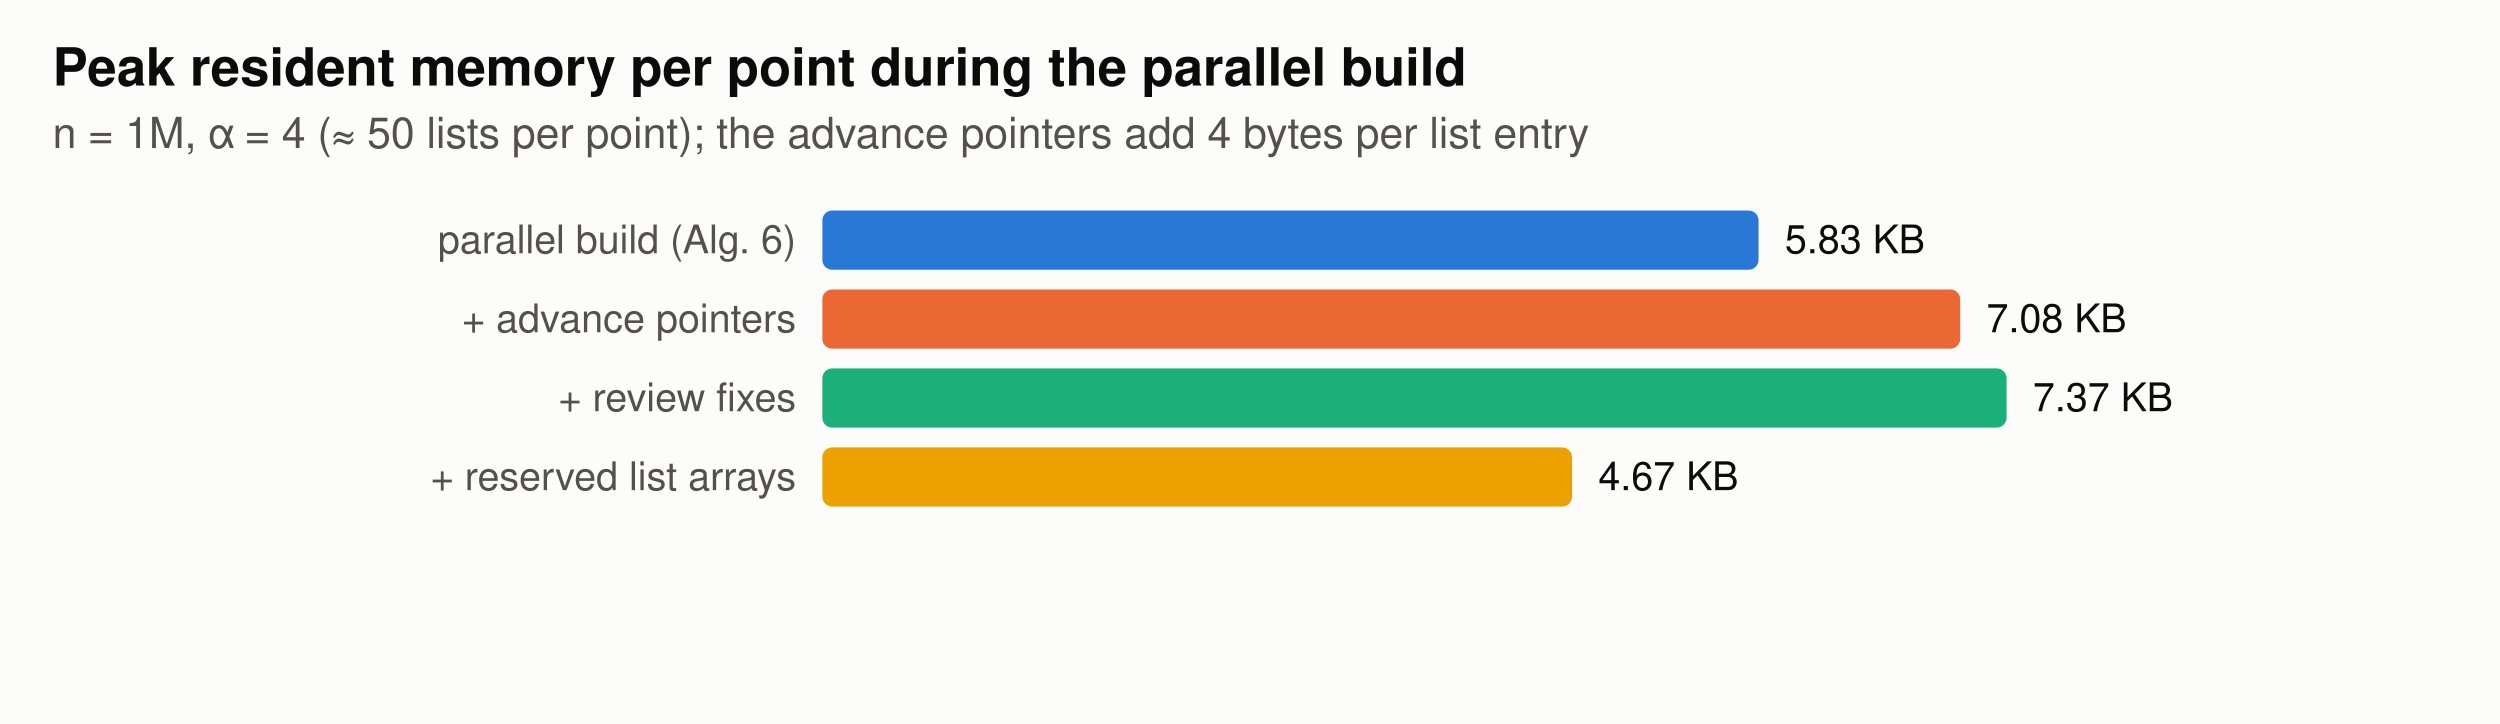
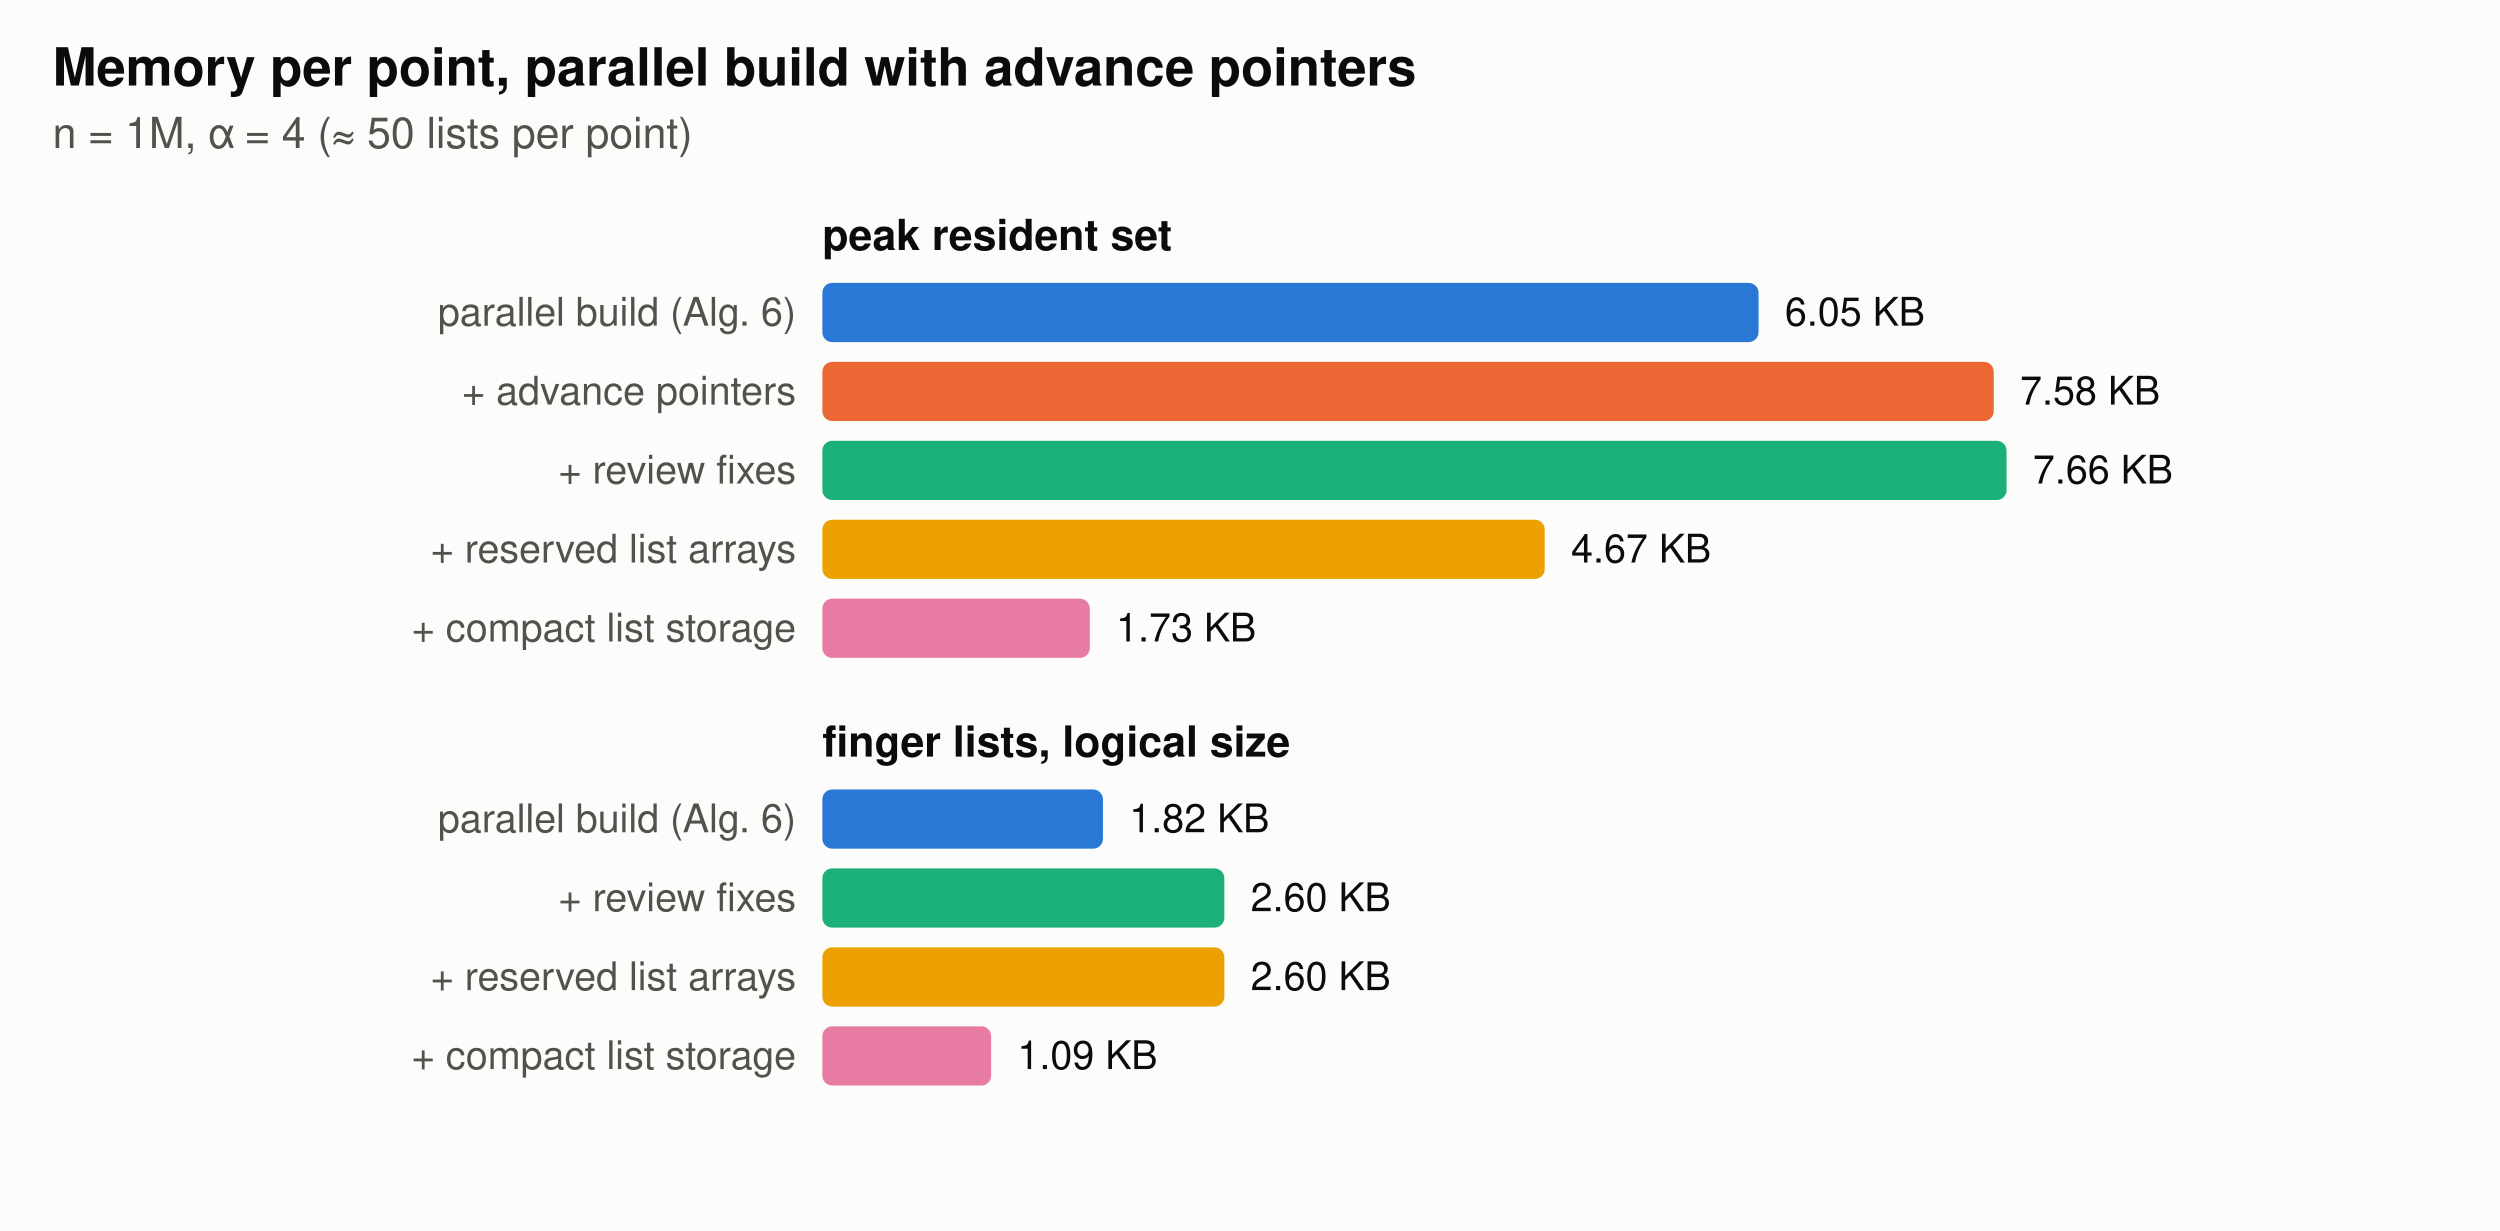
- <svg xmlns="http://www.w3.org/2000/svg" width="760" height="220" viewBox="0 0 760 220" font-family="-apple-system, Segoe UI, Helvetica, Arial, sans-serif" font-size="13">
-   <rect width="760" height="220" fill="#fcfcfb" />
-   <text x="16" y="26" font-size="16" font-weight="600" fill="#0b0b0b">Peak resident memory per point during the parallel build</text>
-   <text x="16" y="45" fill="#52514e">n = 1M, α = 4 (≈ 50 lists per point); the advance pointers add 4 bytes per list entry</text>
-   <rect x="250" y="64" width="284.6" height="18" rx="3" fill="#2a78d6" />
-   <text x="542.6" y="77" fill="#0b0b0b" font-size="12">5.83 KB</text>
-   <text x="242" y="77" text-anchor="end" fill="#52514e" font-size="12">parallel build (Alg. 6)</text>
-   <rect x="250" y="88" width="345.9" height="18" rx="3" fill="#eb6834" />
-   <text x="603.9" y="101" fill="#0b0b0b" font-size="12">7.08 KB</text>
-   <text x="242" y="101" text-anchor="end" fill="#52514e" font-size="12">+ advance pointers</text>
-   <rect x="250" y="112" width="360.0" height="18" rx="3" fill="#1baf7a" />
-   <text x="618.0" y="125" fill="#0b0b0b" font-size="12">7.37 KB</text>
-   <text x="242" y="125" text-anchor="end" fill="#52514e" font-size="12">+ review fixes</text>
-   <rect x="250" y="136" width="227.9" height="18" rx="3" fill="#eda100" />
-   <text x="485.9" y="149" fill="#0b0b0b" font-size="12">4.67 KB</text>
-   <text x="242" y="149" text-anchor="end" fill="#52514e" font-size="12">+ reserved list arrays</text>
+ <svg xmlns="http://www.w3.org/2000/svg" width="760" height="374" viewBox="0 0 760 374" font-family="-apple-system, Segoe UI, Helvetica, Arial, sans-serif" font-size="13">
+   <rect width="760" height="374" fill="#fcfcfb" />
+   <text x="16" y="26" font-size="16" font-weight="600" fill="#0b0b0b">Memory per point, parallel build with advance pointers</text>
+   <text x="16" y="45" fill="#52514e">n = 1M, α = 4 (≈ 50 lists per point)</text>
+   <text x="250" y="76" fill="#0b0b0b" font-weight="600">peak resident set</text>
+   <rect x="250" y="86" width="284.6" height="18" rx="3" fill="#2a78d6" />
+   <text x="542.6" y="99" fill="#0b0b0b" font-size="12">6.05 KB</text>
+   <text x="242" y="99" text-anchor="end" fill="#52514e" font-size="12">parallel build (Alg. 6)</text>
+   <rect x="250" y="110" width="356.1" height="18" rx="3" fill="#eb6834" />
+   <text x="614.1" y="123" fill="#0b0b0b" font-size="12">7.58 KB</text>
+   <text x="242" y="123" text-anchor="end" fill="#52514e" font-size="12">+ advance pointers</text>
+   <rect x="250" y="134" width="360.0" height="18" rx="3" fill="#1baf7a" />
+   <text x="618.0" y="147" fill="#0b0b0b" font-size="12">7.66 KB</text>
+   <text x="242" y="147" text-anchor="end" fill="#52514e" font-size="12">+ review fixes</text>
+   <rect x="250" y="158" width="219.6" height="18" rx="3" fill="#eda100" />
+   <text x="477.6" y="171" fill="#0b0b0b" font-size="12">4.67 KB</text>
+   <text x="242" y="171" text-anchor="end" fill="#52514e" font-size="12">+ reserved list arrays</text>
+   <rect x="250" y="182" width="81.3" height="18" rx="3" fill="#e87ba4" />
+   <text x="339.3" y="195" fill="#0b0b0b" font-size="12">1.73 KB</text>
+   <text x="242" y="195" text-anchor="end" fill="#52514e" font-size="12">+ compact list storage</text>
+   <text x="250" y="230" fill="#0b0b0b" font-weight="600">finger lists, logical size</text>
+   <rect x="250" y="240" width="85.3" height="18" rx="3" fill="#2a78d6" />
+   <text x="343.3" y="253" fill="#0b0b0b" font-size="12">1.82 KB</text>
+   <text x="242" y="253" text-anchor="end" fill="#52514e" font-size="12">parallel build (Alg. 6)</text>
+   <rect x="250" y="264" width="122.2" height="18" rx="3" fill="#1baf7a" />
+   <text x="380.2" y="277" fill="#0b0b0b" font-size="12">2.60 KB</text>
+   <text x="242" y="277" text-anchor="end" fill="#52514e" font-size="12">+ review fixes</text>
+   <rect x="250" y="288" width="122.2" height="18" rx="3" fill="#eda100" />
+   <text x="380.2" y="301" fill="#0b0b0b" font-size="12">2.60 KB</text>
+   <text x="242" y="301" text-anchor="end" fill="#52514e" font-size="12">+ reserved list arrays</text>
+   <rect x="250" y="312" width="51.3" height="18" rx="3" fill="#e87ba4" />
+   <text x="309.3" y="325" fill="#0b0b0b" font-size="12">1.09 KB</text>
+   <text x="242" y="325" text-anchor="end" fill="#52514e" font-size="12">+ compact list storage</text>
</svg>
